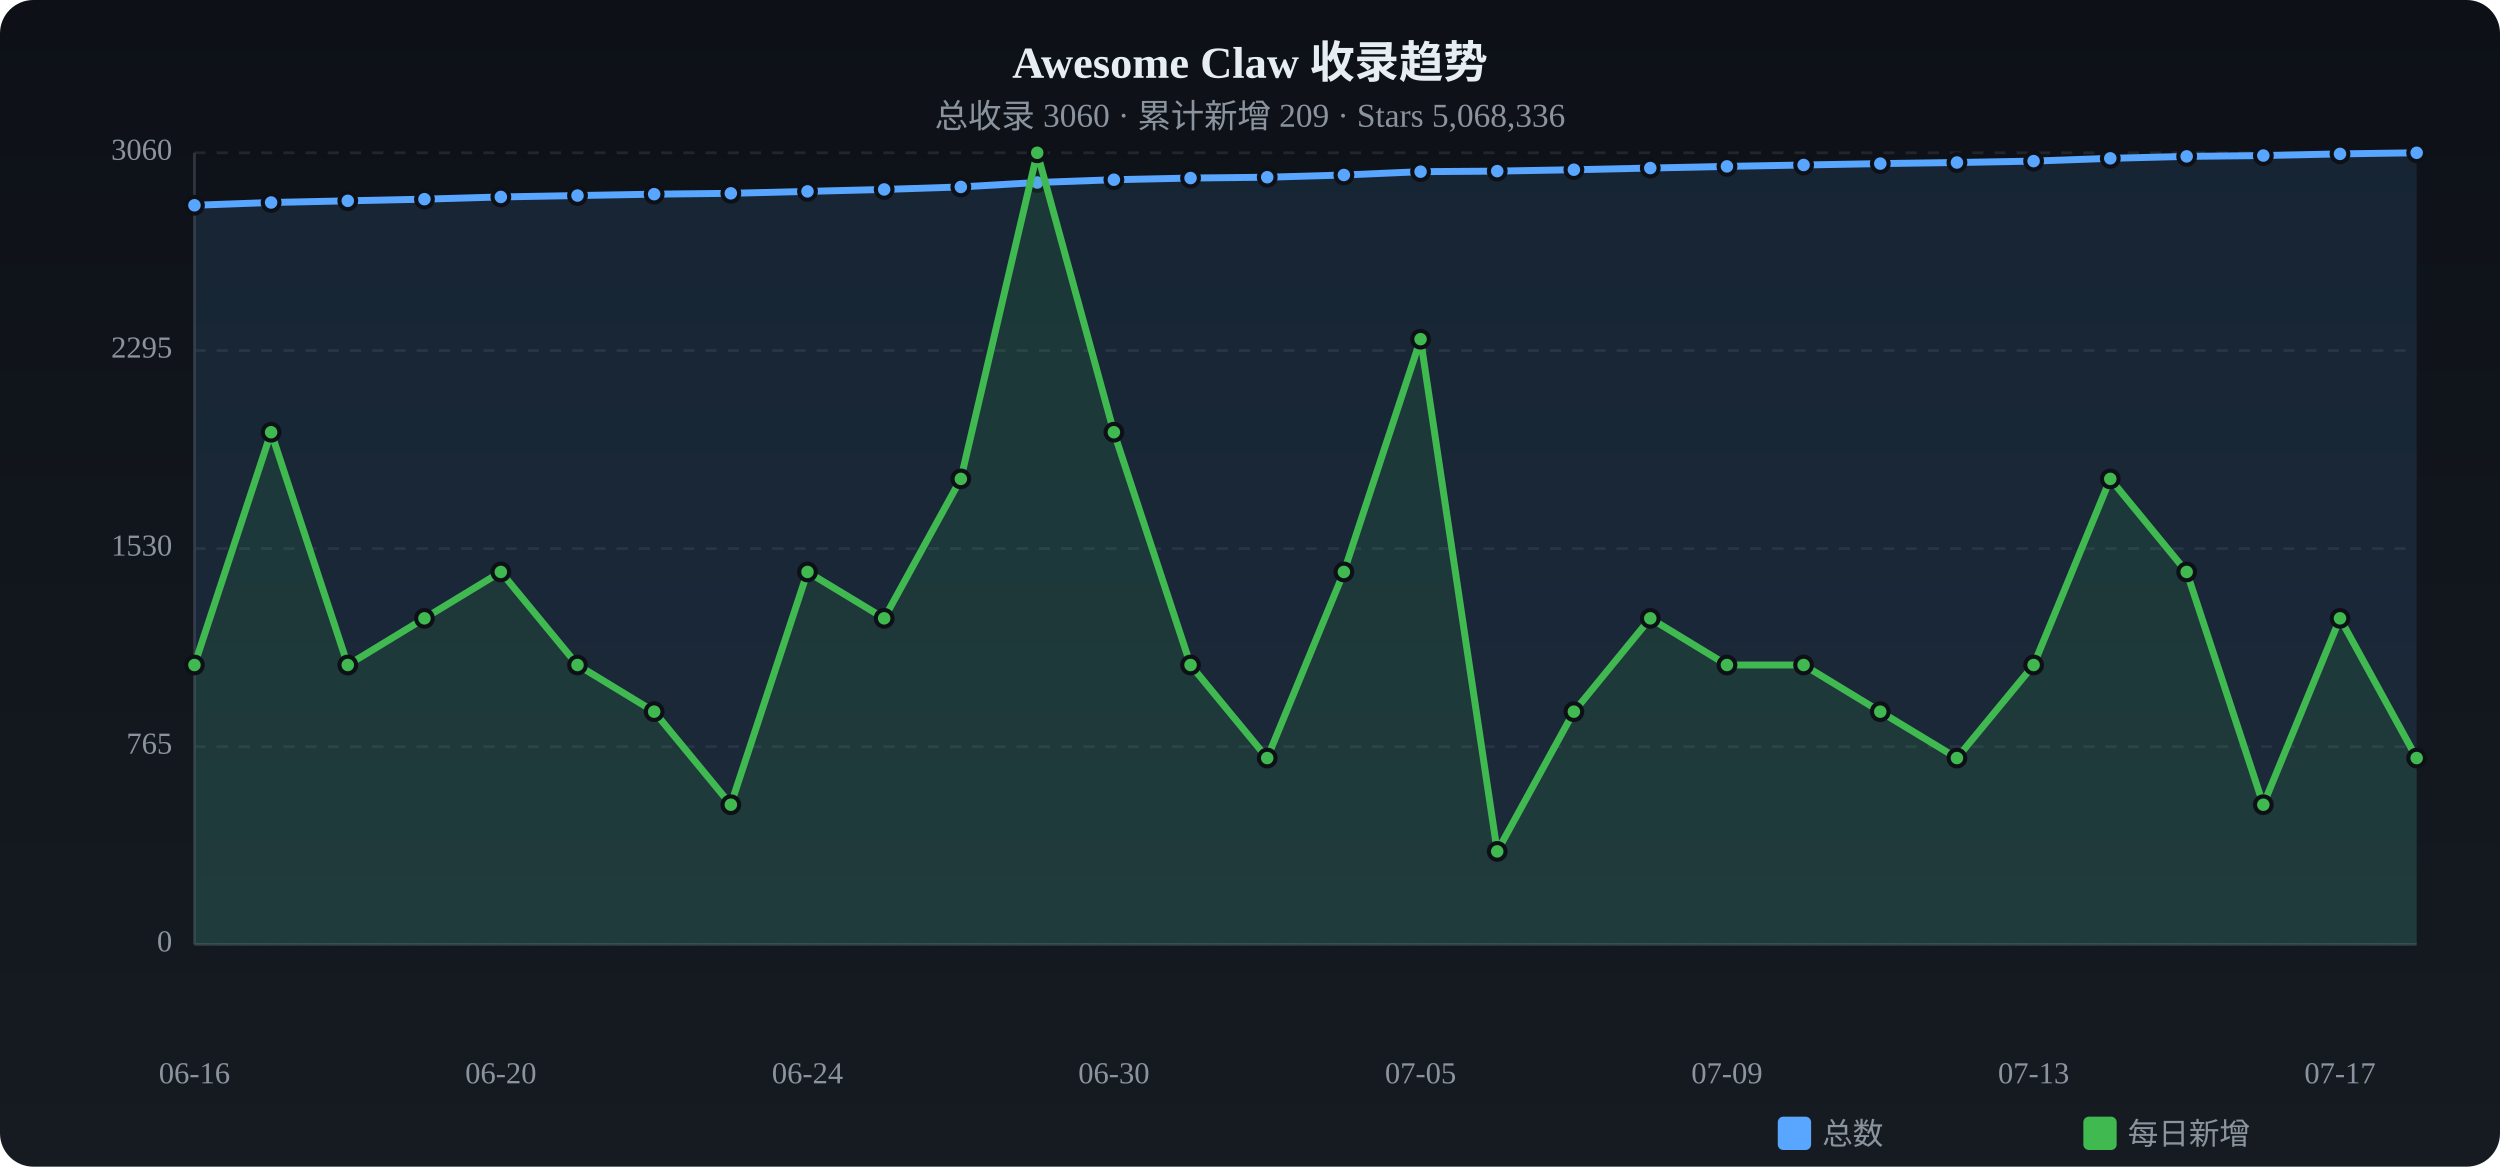
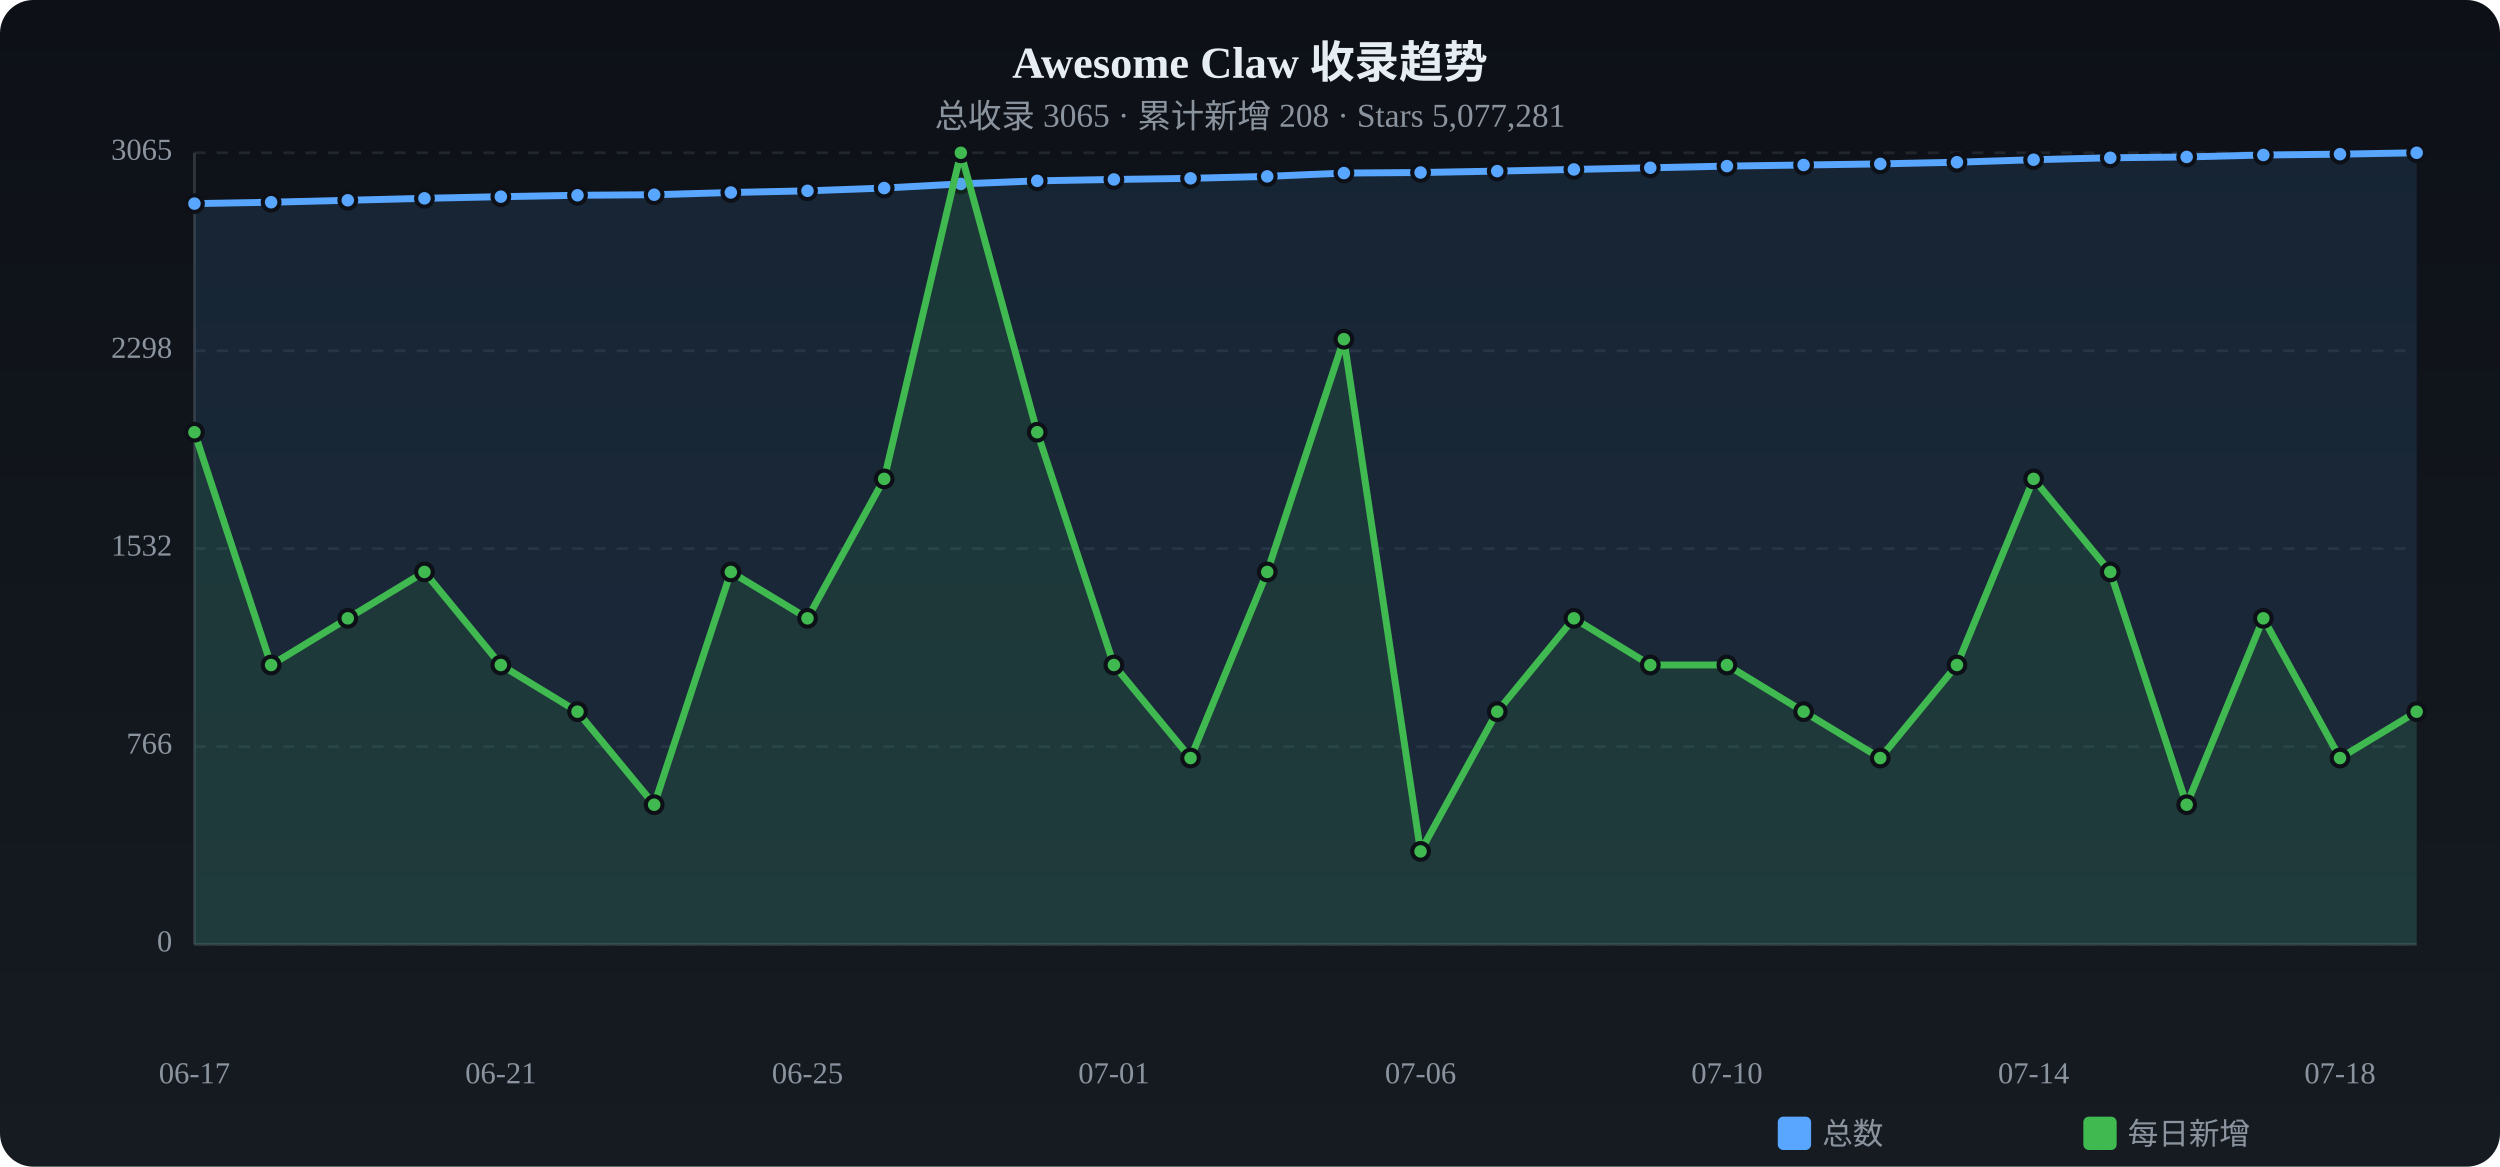
<svg xmlns="http://www.w3.org/2000/svg" viewBox="0 0 900 420" width="900" height="420">
  <defs>
    <linearGradient id="tbg" x1="0%" y1="0%" x2="0%" y2="100%">
      <stop offset="0%" stop-color="#0d1117" />
      <stop offset="100%" stop-color="#161b22" />
    </linearGradient>
  </defs>
  <rect width="900" height="420" rx="12" fill="url(#tbg)" />
  <text x="450.0" y="28" text-anchor="middle" fill="#e6edf3" font-size="16" font-weight="bold">Awesome Claw 收录趋势</text>
-   <text x="450.0" y="46" text-anchor="middle" fill="#8b949e" font-size="12">总收录 3060 · 累计新增 209 · Stars 5,068,336</text>
+   <text x="450.0" y="46" text-anchor="middle" fill="#8b949e" font-size="12">总收录 3065 · 累计新增 208 · Stars 5,077,281</text>
  <text x="62" y="340.0" text-anchor="end" fill="#8b949e" font-size="11" dominant-baseline="middle">0</text>
  <line x1="70" y1="340.0" x2="870" y2="340.0" stroke="#21262d" stroke-dasharray="4 4" />
-   <text x="62" y="268.8" text-anchor="end" fill="#8b949e" font-size="11" dominant-baseline="middle">765</text>
+   <text x="62" y="268.8" text-anchor="end" fill="#8b949e" font-size="11" dominant-baseline="middle">766</text>
  <line x1="70" y1="268.8" x2="870" y2="268.8" stroke="#21262d" stroke-dasharray="4 4" />
-   <text x="62" y="197.5" text-anchor="end" fill="#8b949e" font-size="11" dominant-baseline="middle">1530</text>
+   <text x="62" y="197.5" text-anchor="end" fill="#8b949e" font-size="11" dominant-baseline="middle">1532</text>
  <line x1="70" y1="197.5" x2="870" y2="197.5" stroke="#21262d" stroke-dasharray="4 4" />
-   <text x="62" y="126.2" text-anchor="end" fill="#8b949e" font-size="11" dominant-baseline="middle">2295</text>
-   <line x1="70" y1="126.2" x2="870" y2="126.2" stroke="#21262d" stroke-dasharray="4 4" />
-   <text x="62" y="55.0" text-anchor="end" fill="#8b949e" font-size="11" dominant-baseline="middle">3060</text>
+   <text x="62" y="126.3" text-anchor="end" fill="#8b949e" font-size="11" dominant-baseline="middle">2298</text>
+   <line x1="70" y1="126.3" x2="870" y2="126.3" stroke="#21262d" stroke-dasharray="4 4" />
+   <text x="62" y="55.0" text-anchor="end" fill="#8b949e" font-size="11" dominant-baseline="middle">3065</text>
  <line x1="70" y1="55.0" x2="870" y2="55.0" stroke="#21262d" stroke-dasharray="4 4" />
  <line x1="70" y1="55" x2="70" y2="340" stroke="#30363d" />
  <line x1="70" y1="340" x2="870" y2="340" stroke="#30363d" />
-   <path d="M70.0,73.9 L97.6,72.9 L125.2,72.3 L152.8,71.7 L180.3,70.9 L207.9,70.4 L235.5,69.9 L263.1,69.6 L290.7,68.9 L318.3,68.2 L345.9,67.3 L373.4,65.7 L401.0,64.7 L428.6,64.1 L456.2,63.8 L483.8,63.0 L511.4,61.8 L539.0,61.6 L566.6,61.1 L594.1,60.5 L621.7,59.9 L649.3,59.4 L676.9,58.9 L704.5,58.5 L732.1,58.0 L759.7,57.0 L787.2,56.3 L814.8,56.0 L842.4,55.4 L870.0,55.0 L870.0,340 L70.0,340 Z" fill="#58a6ff" opacity="0.12" />
-   <polyline points="70.0,73.9 97.6,72.9 125.2,72.3 152.8,71.7 180.3,70.9 207.9,70.4 235.5,69.9 263.1,69.6 290.7,68.9 318.3,68.2 345.9,67.3 373.4,65.7 401.0,64.7 428.6,64.1 456.2,63.8 483.8,63.0 511.4,61.8 539.0,61.6 566.6,61.1 594.1,60.5 621.7,59.9 649.3,59.4 676.9,58.9 704.5,58.5 732.1,58.0 759.7,57.0 787.2,56.3 814.8,56.0 842.4,55.4 870.0,55.0" fill="none" stroke="#58a6ff" stroke-width="2.5" stroke-linecap="round" stroke-linejoin="round" />
-   <circle cx="70.0" cy="73.9" r="3" fill="#58a6ff" stroke="#0d1117" stroke-width="1.5" />
-   <circle cx="97.6" cy="72.9" r="3" fill="#58a6ff" stroke="#0d1117" stroke-width="1.5" />
-   <circle cx="125.2" cy="72.3" r="3" fill="#58a6ff" stroke="#0d1117" stroke-width="1.5" />
-   <circle cx="152.8" cy="71.7" r="3" fill="#58a6ff" stroke="#0d1117" stroke-width="1.5" />
-   <circle cx="180.3" cy="70.9" r="3" fill="#58a6ff" stroke="#0d1117" stroke-width="1.5" />
-   <circle cx="207.9" cy="70.4" r="3" fill="#58a6ff" stroke="#0d1117" stroke-width="1.5" />
-   <circle cx="235.5" cy="69.9" r="3" fill="#58a6ff" stroke="#0d1117" stroke-width="1.5" />
-   <circle cx="263.1" cy="69.6" r="3" fill="#58a6ff" stroke="#0d1117" stroke-width="1.5" />
-   <circle cx="290.7" cy="68.9" r="3" fill="#58a6ff" stroke="#0d1117" stroke-width="1.5" />
-   <circle cx="318.3" cy="68.2" r="3" fill="#58a6ff" stroke="#0d1117" stroke-width="1.5" />
-   <circle cx="345.9" cy="67.3" r="3" fill="#58a6ff" stroke="#0d1117" stroke-width="1.5" />
-   <circle cx="373.4" cy="65.7" r="3" fill="#58a6ff" stroke="#0d1117" stroke-width="1.5" />
-   <circle cx="401.0" cy="64.7" r="3" fill="#58a6ff" stroke="#0d1117" stroke-width="1.5" />
-   <circle cx="428.6" cy="64.1" r="3" fill="#58a6ff" stroke="#0d1117" stroke-width="1.5" />
-   <circle cx="456.2" cy="63.8" r="3" fill="#58a6ff" stroke="#0d1117" stroke-width="1.5" />
-   <circle cx="483.8" cy="63.0" r="3" fill="#58a6ff" stroke="#0d1117" stroke-width="1.5" />
-   <circle cx="511.4" cy="61.8" r="3" fill="#58a6ff" stroke="#0d1117" stroke-width="1.5" />
+   <path d="M70.0,73.3 L97.6,72.8 L125.2,72.1 L152.8,71.4 L180.3,70.8 L207.9,70.3 L235.5,70.1 L263.1,69.3 L290.7,68.7 L318.3,67.7 L345.9,66.2 L373.4,65.1 L401.0,64.6 L428.6,64.2 L456.2,63.5 L483.8,62.3 L511.4,62.1 L539.0,61.6 L566.6,61.0 L594.1,60.4 L621.7,59.8 L649.3,59.4 L676.9,59.0 L704.5,58.4 L732.1,57.5 L759.7,56.8 L787.2,56.5 L814.8,55.8 L842.4,55.5 L870.0,55.0 L870.0,340 L70.0,340 Z" fill="#58a6ff" opacity="0.12" />
+   <polyline points="70.0,73.3 97.6,72.8 125.2,72.1 152.8,71.4 180.3,70.8 207.9,70.3 235.5,70.1 263.1,69.3 290.7,68.7 318.3,67.7 345.9,66.2 373.4,65.1 401.0,64.6 428.6,64.2 456.2,63.5 483.8,62.3 511.4,62.1 539.0,61.6 566.6,61.0 594.1,60.4 621.7,59.8 649.3,59.4 676.9,59.0 704.5,58.4 732.1,57.5 759.7,56.8 787.2,56.5 814.8,55.8 842.4,55.5 870.0,55.0" fill="none" stroke="#58a6ff" stroke-width="2.5" stroke-linecap="round" stroke-linejoin="round" />
+   <circle cx="70.0" cy="73.3" r="3" fill="#58a6ff" stroke="#0d1117" stroke-width="1.5" />
+   <circle cx="97.6" cy="72.8" r="3" fill="#58a6ff" stroke="#0d1117" stroke-width="1.5" />
+   <circle cx="125.2" cy="72.1" r="3" fill="#58a6ff" stroke="#0d1117" stroke-width="1.5" />
+   <circle cx="152.8" cy="71.4" r="3" fill="#58a6ff" stroke="#0d1117" stroke-width="1.5" />
+   <circle cx="180.3" cy="70.8" r="3" fill="#58a6ff" stroke="#0d1117" stroke-width="1.5" />
+   <circle cx="207.9" cy="70.3" r="3" fill="#58a6ff" stroke="#0d1117" stroke-width="1.5" />
+   <circle cx="235.5" cy="70.1" r="3" fill="#58a6ff" stroke="#0d1117" stroke-width="1.5" />
+   <circle cx="263.1" cy="69.3" r="3" fill="#58a6ff" stroke="#0d1117" stroke-width="1.5" />
+   <circle cx="290.7" cy="68.7" r="3" fill="#58a6ff" stroke="#0d1117" stroke-width="1.5" />
+   <circle cx="318.3" cy="67.7" r="3" fill="#58a6ff" stroke="#0d1117" stroke-width="1.5" />
+   <circle cx="345.9" cy="66.2" r="3" fill="#58a6ff" stroke="#0d1117" stroke-width="1.5" />
+   <circle cx="373.4" cy="65.1" r="3" fill="#58a6ff" stroke="#0d1117" stroke-width="1.5" />
+   <circle cx="401.0" cy="64.6" r="3" fill="#58a6ff" stroke="#0d1117" stroke-width="1.5" />
+   <circle cx="428.6" cy="64.2" r="3" fill="#58a6ff" stroke="#0d1117" stroke-width="1.5" />
+   <circle cx="456.2" cy="63.5" r="3" fill="#58a6ff" stroke="#0d1117" stroke-width="1.5" />
+   <circle cx="483.8" cy="62.3" r="3" fill="#58a6ff" stroke="#0d1117" stroke-width="1.5" />
+   <circle cx="511.4" cy="62.1" r="3" fill="#58a6ff" stroke="#0d1117" stroke-width="1.5" />
  <circle cx="539.0" cy="61.6" r="3" fill="#58a6ff" stroke="#0d1117" stroke-width="1.5" />
-   <circle cx="566.6" cy="61.1" r="3" fill="#58a6ff" stroke="#0d1117" stroke-width="1.5" />
-   <circle cx="594.1" cy="60.5" r="3" fill="#58a6ff" stroke="#0d1117" stroke-width="1.5" />
-   <circle cx="621.7" cy="59.9" r="3" fill="#58a6ff" stroke="#0d1117" stroke-width="1.5" />
+   <circle cx="566.6" cy="61.0" r="3" fill="#58a6ff" stroke="#0d1117" stroke-width="1.5" />
+   <circle cx="594.1" cy="60.4" r="3" fill="#58a6ff" stroke="#0d1117" stroke-width="1.5" />
+   <circle cx="621.7" cy="59.8" r="3" fill="#58a6ff" stroke="#0d1117" stroke-width="1.5" />
  <circle cx="649.3" cy="59.4" r="3" fill="#58a6ff" stroke="#0d1117" stroke-width="1.5" />
-   <circle cx="676.9" cy="58.9" r="3" fill="#58a6ff" stroke="#0d1117" stroke-width="1.5" />
-   <circle cx="704.5" cy="58.5" r="3" fill="#58a6ff" stroke="#0d1117" stroke-width="1.5" />
-   <circle cx="732.1" cy="58.0" r="3" fill="#58a6ff" stroke="#0d1117" stroke-width="1.5" />
-   <circle cx="759.7" cy="57.0" r="3" fill="#58a6ff" stroke="#0d1117" stroke-width="1.5" />
-   <circle cx="787.2" cy="56.3" r="3" fill="#58a6ff" stroke="#0d1117" stroke-width="1.5" />
-   <circle cx="814.8" cy="56.0" r="3" fill="#58a6ff" stroke="#0d1117" stroke-width="1.5" />
-   <circle cx="842.4" cy="55.4" r="3" fill="#58a6ff" stroke="#0d1117" stroke-width="1.5" />
+   <circle cx="676.9" cy="59.0" r="3" fill="#58a6ff" stroke="#0d1117" stroke-width="1.5" />
+   <circle cx="704.5" cy="58.4" r="3" fill="#58a6ff" stroke="#0d1117" stroke-width="1.5" />
+   <circle cx="732.1" cy="57.5" r="3" fill="#58a6ff" stroke="#0d1117" stroke-width="1.5" />
+   <circle cx="759.7" cy="56.8" r="3" fill="#58a6ff" stroke="#0d1117" stroke-width="1.5" />
+   <circle cx="787.2" cy="56.5" r="3" fill="#58a6ff" stroke="#0d1117" stroke-width="1.5" />
+   <circle cx="814.8" cy="55.8" r="3" fill="#58a6ff" stroke="#0d1117" stroke-width="1.5" />
+   <circle cx="842.4" cy="55.5" r="3" fill="#58a6ff" stroke="#0d1117" stroke-width="1.5" />
  <circle cx="870.0" cy="55.0" r="3" fill="#58a6ff" stroke="#0d1117" stroke-width="1.5" />
-   <path d="M70.0,239.4 L97.6,155.6 L125.2,239.4 L152.8,222.6 L180.3,205.9 L207.9,239.4 L235.5,256.2 L263.1,289.7 L290.7,205.9 L318.3,222.6 L345.9,172.4 L373.4,55.0 L401.0,155.6 L428.6,239.4 L456.2,272.9 L483.8,205.9 L511.4,122.1 L539.0,306.5 L566.6,256.2 L594.1,222.6 L621.7,239.4 L649.3,239.4 L676.9,256.2 L704.5,272.9 L732.1,239.4 L759.7,172.4 L787.2,205.9 L814.8,289.7 L842.4,222.6 L870.0,272.9 L870.0,340 L70.0,340 Z" fill="#3fb950" opacity="0.12" />
-   <polyline points="70.0,239.4 97.6,155.6 125.2,239.4 152.8,222.6 180.3,205.9 207.9,239.4 235.5,256.2 263.1,289.7 290.7,205.9 318.3,222.6 345.9,172.4 373.4,55.0 401.0,155.6 428.6,239.4 456.2,272.9 483.8,205.9 511.4,122.1 539.0,306.5 566.6,256.2 594.1,222.6 621.7,239.4 649.3,239.4 676.9,256.2 704.5,272.9 732.1,239.4 759.7,172.4 787.2,205.9 814.8,289.7 842.4,222.6 870.0,272.9" fill="none" stroke="#3fb950" stroke-width="2.5" stroke-linecap="round" stroke-linejoin="round" />
-   <circle cx="70.0" cy="239.4" r="3" fill="#3fb950" stroke="#0d1117" stroke-width="1.5" />
-   <circle cx="97.6" cy="155.6" r="3" fill="#3fb950" stroke="#0d1117" stroke-width="1.5" />
-   <circle cx="125.2" cy="239.4" r="3" fill="#3fb950" stroke="#0d1117" stroke-width="1.5" />
-   <circle cx="152.8" cy="222.6" r="3" fill="#3fb950" stroke="#0d1117" stroke-width="1.5" />
-   <circle cx="180.3" cy="205.9" r="3" fill="#3fb950" stroke="#0d1117" stroke-width="1.5" />
-   <circle cx="207.9" cy="239.4" r="3" fill="#3fb950" stroke="#0d1117" stroke-width="1.5" />
-   <circle cx="235.5" cy="256.2" r="3" fill="#3fb950" stroke="#0d1117" stroke-width="1.5" />
-   <circle cx="263.1" cy="289.7" r="3" fill="#3fb950" stroke="#0d1117" stroke-width="1.5" />
-   <circle cx="290.7" cy="205.9" r="3" fill="#3fb950" stroke="#0d1117" stroke-width="1.5" />
-   <circle cx="318.3" cy="222.6" r="3" fill="#3fb950" stroke="#0d1117" stroke-width="1.5" />
-   <circle cx="345.9" cy="172.4" r="3" fill="#3fb950" stroke="#0d1117" stroke-width="1.5" />
-   <circle cx="373.4" cy="55.0" r="3" fill="#3fb950" stroke="#0d1117" stroke-width="1.5" />
-   <circle cx="401.0" cy="155.6" r="3" fill="#3fb950" stroke="#0d1117" stroke-width="1.5" />
-   <circle cx="428.6" cy="239.4" r="3" fill="#3fb950" stroke="#0d1117" stroke-width="1.5" />
-   <circle cx="456.2" cy="272.9" r="3" fill="#3fb950" stroke="#0d1117" stroke-width="1.5" />
-   <circle cx="483.8" cy="205.9" r="3" fill="#3fb950" stroke="#0d1117" stroke-width="1.5" />
-   <circle cx="511.4" cy="122.1" r="3" fill="#3fb950" stroke="#0d1117" stroke-width="1.5" />
-   <circle cx="539.0" cy="306.5" r="3" fill="#3fb950" stroke="#0d1117" stroke-width="1.5" />
-   <circle cx="566.6" cy="256.2" r="3" fill="#3fb950" stroke="#0d1117" stroke-width="1.5" />
-   <circle cx="594.1" cy="222.6" r="3" fill="#3fb950" stroke="#0d1117" stroke-width="1.5" />
+   <path d="M70.0,155.6 L97.6,239.4 L125.2,222.6 L152.8,205.9 L180.3,239.4 L207.9,256.2 L235.5,289.7 L263.1,205.9 L290.7,222.6 L318.3,172.4 L345.9,55.0 L373.4,155.6 L401.0,239.4 L428.6,272.9 L456.2,205.9 L483.8,122.1 L511.4,306.5 L539.0,256.2 L566.6,222.6 L594.1,239.4 L621.7,239.4 L649.3,256.2 L676.9,272.9 L704.5,239.4 L732.1,172.4 L759.7,205.9 L787.2,289.7 L814.8,222.6 L842.4,272.9 L870.0,256.2 L870.0,340 L70.0,340 Z" fill="#3fb950" opacity="0.12" />
+   <polyline points="70.0,155.6 97.6,239.4 125.2,222.6 152.8,205.9 180.3,239.4 207.9,256.2 235.5,289.7 263.1,205.9 290.7,222.6 318.3,172.4 345.9,55.0 373.4,155.6 401.0,239.4 428.6,272.9 456.2,205.9 483.8,122.1 511.4,306.5 539.0,256.2 566.6,222.6 594.1,239.4 621.7,239.4 649.3,256.2 676.9,272.9 704.5,239.4 732.1,172.4 759.7,205.9 787.2,289.7 814.8,222.6 842.4,272.9 870.0,256.2" fill="none" stroke="#3fb950" stroke-width="2.5" stroke-linecap="round" stroke-linejoin="round" />
+   <circle cx="70.0" cy="155.6" r="3" fill="#3fb950" stroke="#0d1117" stroke-width="1.5" />
+   <circle cx="97.6" cy="239.4" r="3" fill="#3fb950" stroke="#0d1117" stroke-width="1.5" />
+   <circle cx="125.2" cy="222.6" r="3" fill="#3fb950" stroke="#0d1117" stroke-width="1.5" />
+   <circle cx="152.8" cy="205.9" r="3" fill="#3fb950" stroke="#0d1117" stroke-width="1.5" />
+   <circle cx="180.3" cy="239.4" r="3" fill="#3fb950" stroke="#0d1117" stroke-width="1.5" />
+   <circle cx="207.9" cy="256.2" r="3" fill="#3fb950" stroke="#0d1117" stroke-width="1.5" />
+   <circle cx="235.5" cy="289.7" r="3" fill="#3fb950" stroke="#0d1117" stroke-width="1.5" />
+   <circle cx="263.1" cy="205.9" r="3" fill="#3fb950" stroke="#0d1117" stroke-width="1.5" />
+   <circle cx="290.7" cy="222.6" r="3" fill="#3fb950" stroke="#0d1117" stroke-width="1.5" />
+   <circle cx="318.3" cy="172.4" r="3" fill="#3fb950" stroke="#0d1117" stroke-width="1.5" />
+   <circle cx="345.9" cy="55.0" r="3" fill="#3fb950" stroke="#0d1117" stroke-width="1.5" />
+   <circle cx="373.4" cy="155.6" r="3" fill="#3fb950" stroke="#0d1117" stroke-width="1.5" />
+   <circle cx="401.0" cy="239.4" r="3" fill="#3fb950" stroke="#0d1117" stroke-width="1.5" />
+   <circle cx="428.6" cy="272.9" r="3" fill="#3fb950" stroke="#0d1117" stroke-width="1.5" />
+   <circle cx="456.2" cy="205.9" r="3" fill="#3fb950" stroke="#0d1117" stroke-width="1.5" />
+   <circle cx="483.8" cy="122.1" r="3" fill="#3fb950" stroke="#0d1117" stroke-width="1.5" />
+   <circle cx="511.4" cy="306.5" r="3" fill="#3fb950" stroke="#0d1117" stroke-width="1.5" />
+   <circle cx="539.0" cy="256.2" r="3" fill="#3fb950" stroke="#0d1117" stroke-width="1.5" />
+   <circle cx="566.6" cy="222.6" r="3" fill="#3fb950" stroke="#0d1117" stroke-width="1.5" />
+   <circle cx="594.1" cy="239.4" r="3" fill="#3fb950" stroke="#0d1117" stroke-width="1.5" />
  <circle cx="621.7" cy="239.4" r="3" fill="#3fb950" stroke="#0d1117" stroke-width="1.5" />
-   <circle cx="649.3" cy="239.4" r="3" fill="#3fb950" stroke="#0d1117" stroke-width="1.5" />
-   <circle cx="676.9" cy="256.2" r="3" fill="#3fb950" stroke="#0d1117" stroke-width="1.5" />
-   <circle cx="704.5" cy="272.9" r="3" fill="#3fb950" stroke="#0d1117" stroke-width="1.5" />
-   <circle cx="732.1" cy="239.4" r="3" fill="#3fb950" stroke="#0d1117" stroke-width="1.5" />
-   <circle cx="759.7" cy="172.4" r="3" fill="#3fb950" stroke="#0d1117" stroke-width="1.5" />
-   <circle cx="787.2" cy="205.9" r="3" fill="#3fb950" stroke="#0d1117" stroke-width="1.5" />
-   <circle cx="814.8" cy="289.7" r="3" fill="#3fb950" stroke="#0d1117" stroke-width="1.5" />
-   <circle cx="842.4" cy="222.6" r="3" fill="#3fb950" stroke="#0d1117" stroke-width="1.5" />
-   <circle cx="870.0" cy="272.9" r="3" fill="#3fb950" stroke="#0d1117" stroke-width="1.5" />
-   <text x="70.0" y="390" text-anchor="middle" fill="#8b949e" font-size="11">06-16</text>
-   <text x="180.3" y="390" text-anchor="middle" fill="#8b949e" font-size="11">06-20</text>
-   <text x="290.7" y="390" text-anchor="middle" fill="#8b949e" font-size="11">06-24</text>
-   <text x="401.0" y="390" text-anchor="middle" fill="#8b949e" font-size="11">06-30</text>
-   <text x="511.4" y="390" text-anchor="middle" fill="#8b949e" font-size="11">07-05</text>
-   <text x="621.7" y="390" text-anchor="middle" fill="#8b949e" font-size="11">07-09</text>
-   <text x="732.1" y="390" text-anchor="middle" fill="#8b949e" font-size="11">07-13</text>
-   <text x="842.4" y="390" text-anchor="middle" fill="#8b949e" font-size="11">07-17</text>
+   <circle cx="649.3" cy="256.2" r="3" fill="#3fb950" stroke="#0d1117" stroke-width="1.5" />
+   <circle cx="676.9" cy="272.9" r="3" fill="#3fb950" stroke="#0d1117" stroke-width="1.5" />
+   <circle cx="704.5" cy="239.4" r="3" fill="#3fb950" stroke="#0d1117" stroke-width="1.5" />
+   <circle cx="732.1" cy="172.4" r="3" fill="#3fb950" stroke="#0d1117" stroke-width="1.5" />
+   <circle cx="759.7" cy="205.9" r="3" fill="#3fb950" stroke="#0d1117" stroke-width="1.5" />
+   <circle cx="787.2" cy="289.7" r="3" fill="#3fb950" stroke="#0d1117" stroke-width="1.5" />
+   <circle cx="814.8" cy="222.6" r="3" fill="#3fb950" stroke="#0d1117" stroke-width="1.5" />
+   <circle cx="842.4" cy="272.9" r="3" fill="#3fb950" stroke="#0d1117" stroke-width="1.5" />
+   <circle cx="870.0" cy="256.2" r="3" fill="#3fb950" stroke="#0d1117" stroke-width="1.5" />
+   <text x="70.0" y="390" text-anchor="middle" fill="#8b949e" font-size="11">06-17</text>
+   <text x="180.3" y="390" text-anchor="middle" fill="#8b949e" font-size="11">06-21</text>
+   <text x="290.7" y="390" text-anchor="middle" fill="#8b949e" font-size="11">06-25</text>
+   <text x="401.0" y="390" text-anchor="middle" fill="#8b949e" font-size="11">07-01</text>
+   <text x="511.4" y="390" text-anchor="middle" fill="#8b949e" font-size="11">07-06</text>
+   <text x="621.7" y="390" text-anchor="middle" fill="#8b949e" font-size="11">07-10</text>
+   <text x="732.1" y="390" text-anchor="middle" fill="#8b949e" font-size="11">07-14</text>
+   <text x="842.4" y="390" text-anchor="middle" fill="#8b949e" font-size="11">07-18</text>
  <rect x="640" y="402" width="12" height="12" rx="2" fill="#58a6ff" />
  <text x="656" y="412" fill="#8b949e" font-size="11">总数</text>
  <rect x="750" y="402" width="12" height="12" rx="2" fill="#3fb950" />
  <text x="766" y="412" fill="#8b949e" font-size="11">每日新增</text>
</svg>
